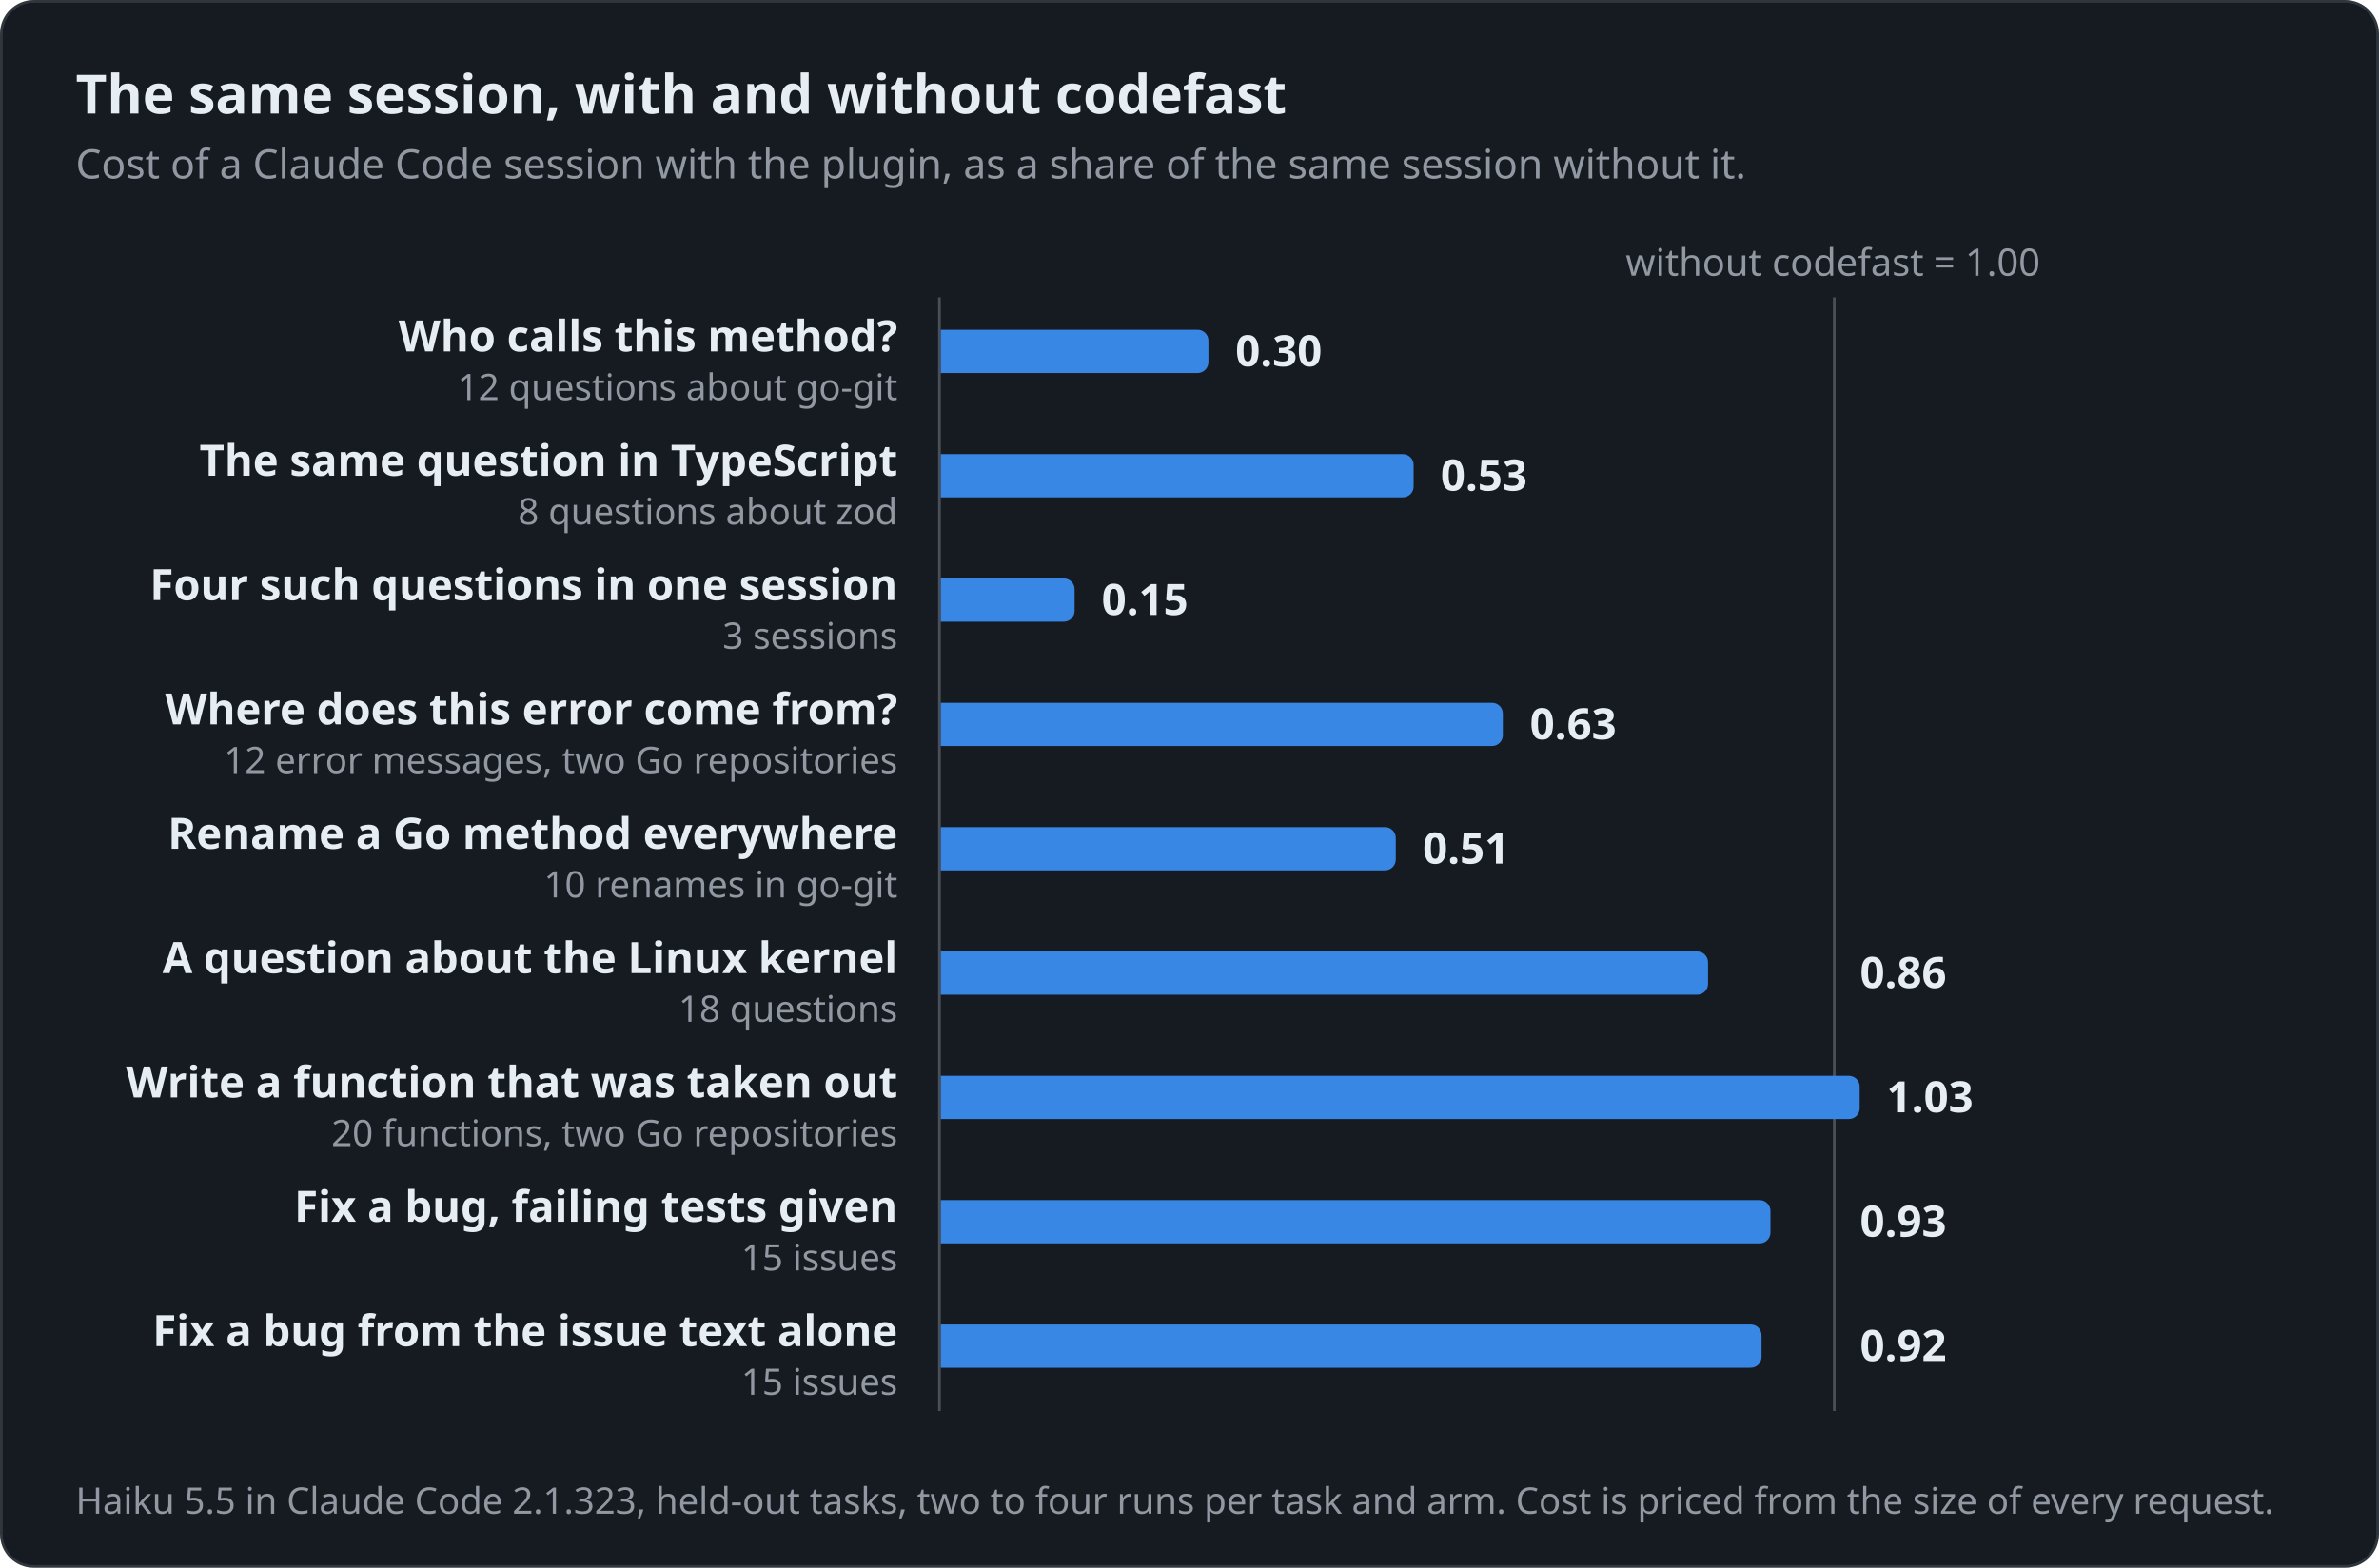
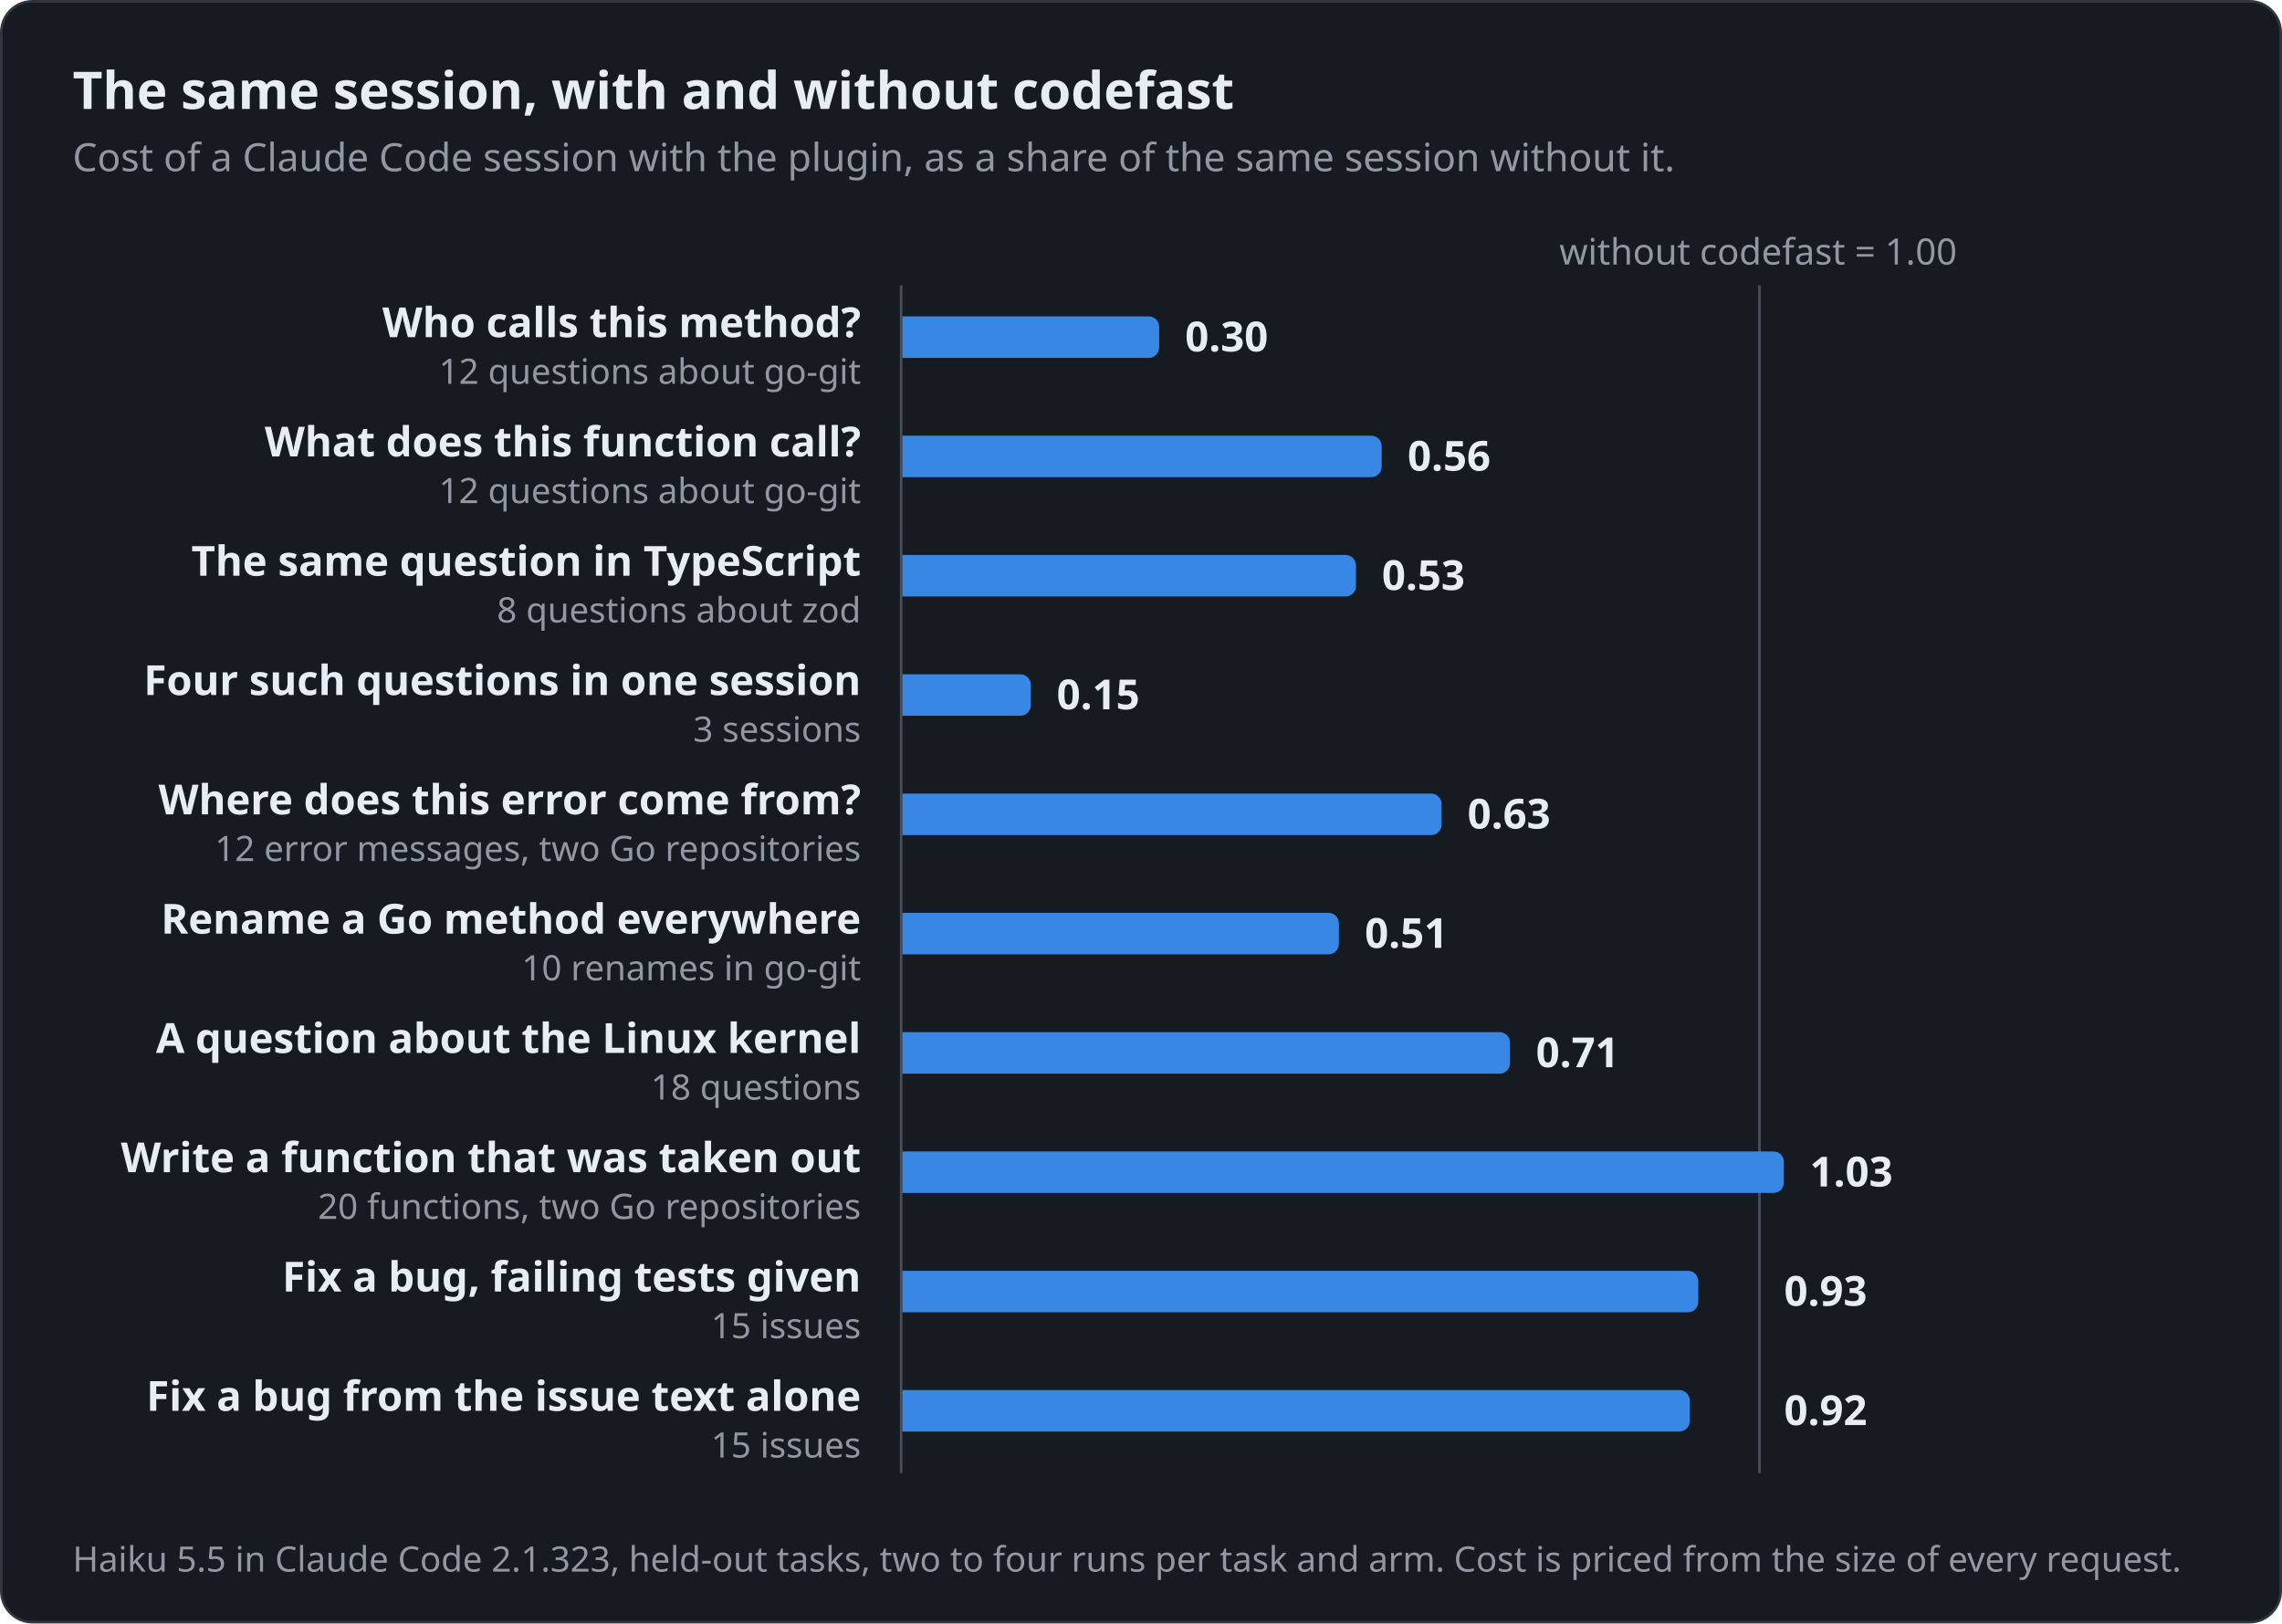
- <svg xmlns="http://www.w3.org/2000/svg" width="880" height="580" viewBox="0 0 880 580" role="img" aria-labelledby="t d" font-family="-apple-system, BlinkMacSystemFont, 'Segoe UI', 'Noto Sans', Helvetica, Arial, sans-serif">
-   <rect x="0.5" y="0.5" width="879" height="579" rx="12" fill="#161b22" stroke="#30363d" />
+ <svg xmlns="http://www.w3.org/2000/svg" width="880" height="626" viewBox="0 0 880 626" role="img" aria-labelledby="t d" font-family="-apple-system, BlinkMacSystemFont, 'Segoe UI', 'Noto Sans', Helvetica, Arial, sans-serif">
+   <rect x="0.5" y="0.5" width="879" height="625" rx="12" fill="#161b22" stroke="#30363d" />
  <text x="28" y="42" font-size="20" font-weight="600" fill="#e6edf3">The same session, with and without codefast</text>
  <text x="28" y="66" font-size="15" fill="#9198a1">Cost of a Claude Code session with the plugin, as a share of the same session without it.</text>
-   <path d="M347.5 110V522" stroke="#484f58" />
-   <path d="M678.5 110V522" stroke="#484f58" />
+   <path d="M347.5 110V568" stroke="#484f58" />
+   <path d="M678.5 110V568" stroke="#484f58" />
  <text x="678" y="102" font-size="14" fill="#9198a1" text-anchor="middle">without codefast = 1.00</text>
  <text x="332" y="130" font-size="16" font-weight="600" fill="#e6edf3" text-anchor="end">Who calls this method?</text>
  <text x="332" y="148" font-size="13.5" fill="#9198a1" text-anchor="end">12 questions about go-git</text>
  <path fill="#3987e5" d="M348 122h95.00a4 4 0 0 1 4 4v8a4 4 0 0 1 -4 4h-95.00z" />
  <text x="457.00" y="135.5" font-size="16" font-weight="600" fill="#e6edf3">0.30</text>
-   <text x="332" y="176" font-size="16" font-weight="600" fill="#e6edf3" text-anchor="end">The same question in TypeScript</text>
-   <text x="332" y="194" font-size="13.5" fill="#9198a1" text-anchor="end">8 questions about zod</text>
-   <path fill="#3987e5" d="M348 168h170.90a4 4 0 0 1 4 4v8a4 4 0 0 1 -4 4h-170.90z" />
-   <text x="532.90" y="181.5" font-size="16" font-weight="600" fill="#e6edf3">0.53</text>
-   <text x="332" y="222" font-size="16" font-weight="600" fill="#e6edf3" text-anchor="end">Four such questions in one session</text>
-   <text x="332" y="240" font-size="13.5" fill="#9198a1" text-anchor="end">3 sessions</text>
-   <path fill="#3987e5" d="M348 214h45.50a4 4 0 0 1 4 4v8a4 4 0 0 1 -4 4h-45.50z" />
-   <text x="407.50" y="227.5" font-size="16" font-weight="600" fill="#e6edf3">0.15</text>
-   <text x="332" y="268" font-size="16" font-weight="600" fill="#e6edf3" text-anchor="end">Where does this error come from?</text>
-   <text x="332" y="286" font-size="13.5" fill="#9198a1" text-anchor="end">12 error messages, two Go repositories</text>
-   <path fill="#3987e5" d="M348 260h203.90a4 4 0 0 1 4 4v8a4 4 0 0 1 -4 4h-203.90z" />
-   <text x="565.90" y="273.5" font-size="16" font-weight="600" fill="#e6edf3">0.63</text>
-   <text x="332" y="314" font-size="16" font-weight="600" fill="#e6edf3" text-anchor="end">Rename a Go method everywhere</text>
-   <text x="332" y="332" font-size="13.5" fill="#9198a1" text-anchor="end">10 renames in go-git</text>
-   <path fill="#3987e5" d="M348 306h164.30a4 4 0 0 1 4 4v8a4 4 0 0 1 -4 4h-164.30z" />
-   <text x="526.30" y="319.5" font-size="16" font-weight="600" fill="#e6edf3">0.51</text>
-   <text x="332" y="360" font-size="16" font-weight="600" fill="#e6edf3" text-anchor="end">A question about the Linux kernel</text>
-   <text x="332" y="378" font-size="13.5" fill="#9198a1" text-anchor="end">18 questions</text>
-   <path fill="#3987e5" d="M348 352h279.80a4 4 0 0 1 4 4v8a4 4 0 0 1 -4 4h-279.80z" />
-   <text x="688.00" y="365.5" font-size="16" font-weight="600" fill="#e6edf3">0.86</text>
-   <text x="332" y="406" font-size="16" font-weight="600" fill="#e6edf3" text-anchor="end">Write a function that was taken out</text>
-   <text x="332" y="424" font-size="13.5" fill="#9198a1" text-anchor="end">20 functions, two Go repositories</text>
-   <path fill="#3987e5" d="M348 398h335.90a4 4 0 0 1 4 4v8a4 4 0 0 1 -4 4h-335.90z" />
-   <text x="697.90" y="411.5" font-size="16" font-weight="600" fill="#e6edf3">1.03</text>
-   <text x="332" y="452" font-size="16" font-weight="600" fill="#e6edf3" text-anchor="end">Fix a bug, failing tests given</text>
-   <text x="332" y="470" font-size="13.5" fill="#9198a1" text-anchor="end">15 issues</text>
-   <path fill="#3987e5" d="M348 444h302.90a4 4 0 0 1 4 4v8a4 4 0 0 1 -4 4h-302.90z" />
-   <text x="688.00" y="457.5" font-size="16" font-weight="600" fill="#e6edf3">0.93</text>
-   <text x="332" y="498" font-size="16" font-weight="600" fill="#e6edf3" text-anchor="end">Fix a bug from the issue text alone</text>
+   <text x="332" y="176" font-size="16" font-weight="600" fill="#e6edf3" text-anchor="end">What does this function call?</text>
+   <text x="332" y="194" font-size="13.5" fill="#9198a1" text-anchor="end">12 questions about go-git</text>
+   <path fill="#3987e5" d="M348 168h180.80a4 4 0 0 1 4 4v8a4 4 0 0 1 -4 4h-180.80z" />
+   <text x="542.80" y="181.5" font-size="16" font-weight="600" fill="#e6edf3">0.56</text>
+   <text x="332" y="222" font-size="16" font-weight="600" fill="#e6edf3" text-anchor="end">The same question in TypeScript</text>
+   <text x="332" y="240" font-size="13.5" fill="#9198a1" text-anchor="end">8 questions about zod</text>
+   <path fill="#3987e5" d="M348 214h170.90a4 4 0 0 1 4 4v8a4 4 0 0 1 -4 4h-170.90z" />
+   <text x="532.90" y="227.5" font-size="16" font-weight="600" fill="#e6edf3">0.53</text>
+   <text x="332" y="268" font-size="16" font-weight="600" fill="#e6edf3" text-anchor="end">Four such questions in one session</text>
+   <text x="332" y="286" font-size="13.5" fill="#9198a1" text-anchor="end">3 sessions</text>
+   <path fill="#3987e5" d="M348 260h45.50a4 4 0 0 1 4 4v8a4 4 0 0 1 -4 4h-45.50z" />
+   <text x="407.50" y="273.5" font-size="16" font-weight="600" fill="#e6edf3">0.15</text>
+   <text x="332" y="314" font-size="16" font-weight="600" fill="#e6edf3" text-anchor="end">Where does this error come from?</text>
+   <text x="332" y="332" font-size="13.5" fill="#9198a1" text-anchor="end">12 error messages, two Go repositories</text>
+   <path fill="#3987e5" d="M348 306h203.90a4 4 0 0 1 4 4v8a4 4 0 0 1 -4 4h-203.90z" />
+   <text x="565.90" y="319.5" font-size="16" font-weight="600" fill="#e6edf3">0.63</text>
+   <text x="332" y="360" font-size="16" font-weight="600" fill="#e6edf3" text-anchor="end">Rename a Go method everywhere</text>
+   <text x="332" y="378" font-size="13.5" fill="#9198a1" text-anchor="end">10 renames in go-git</text>
+   <path fill="#3987e5" d="M348 352h164.30a4 4 0 0 1 4 4v8a4 4 0 0 1 -4 4h-164.30z" />
+   <text x="526.30" y="365.5" font-size="16" font-weight="600" fill="#e6edf3">0.51</text>
+   <text x="332" y="406" font-size="16" font-weight="600" fill="#e6edf3" text-anchor="end">A question about the Linux kernel</text>
+   <text x="332" y="424" font-size="13.5" fill="#9198a1" text-anchor="end">18 questions</text>
+   <path fill="#3987e5" d="M348 398h230.30a4 4 0 0 1 4 4v8a4 4 0 0 1 -4 4h-230.30z" />
+   <text x="592.30" y="411.5" font-size="16" font-weight="600" fill="#e6edf3">0.71</text>
+   <text x="332" y="452" font-size="16" font-weight="600" fill="#e6edf3" text-anchor="end">Write a function that was taken out</text>
+   <text x="332" y="470" font-size="13.5" fill="#9198a1" text-anchor="end">20 functions, two Go repositories</text>
+   <path fill="#3987e5" d="M348 444h335.90a4 4 0 0 1 4 4v8a4 4 0 0 1 -4 4h-335.90z" />
+   <text x="697.90" y="457.5" font-size="16" font-weight="600" fill="#e6edf3">1.03</text>
+   <text x="332" y="498" font-size="16" font-weight="600" fill="#e6edf3" text-anchor="end">Fix a bug, failing tests given</text>
  <text x="332" y="516" font-size="13.5" fill="#9198a1" text-anchor="end">15 issues</text>
-   <path fill="#3987e5" d="M348 490h299.60a4 4 0 0 1 4 4v8a4 4 0 0 1 -4 4h-299.60z" />
-   <text x="688.00" y="503.5" font-size="16" font-weight="600" fill="#e6edf3">0.92</text>
-   <text x="28" y="560" font-size="13.5" fill="#9198a1">Haiku 5.5 in Claude Code 2.1.323, held-out tasks, two to four runs per task and arm. Cost is priced from the size of every request.</text>
+   <path fill="#3987e5" d="M348 490h302.90a4 4 0 0 1 4 4v8a4 4 0 0 1 -4 4h-302.90z" />
+   <text x="688.00" y="503.5" font-size="16" font-weight="600" fill="#e6edf3">0.93</text>
+   <text x="332" y="544" font-size="16" font-weight="600" fill="#e6edf3" text-anchor="end">Fix a bug from the issue text alone</text>
+   <text x="332" y="562" font-size="13.5" fill="#9198a1" text-anchor="end">15 issues</text>
+   <path fill="#3987e5" d="M348 536h299.60a4 4 0 0 1 4 4v8a4 4 0 0 1 -4 4h-299.60z" />
+   <text x="688.00" y="549.5" font-size="16" font-weight="600" fill="#e6edf3">0.92</text>
+   <text x="28" y="606" font-size="13.5" fill="#9198a1">Haiku 5.5 in Claude Code 2.1.323, held-out tasks, two to four runs per task and arm. Cost is priced from the size of every request.</text>
</svg>
